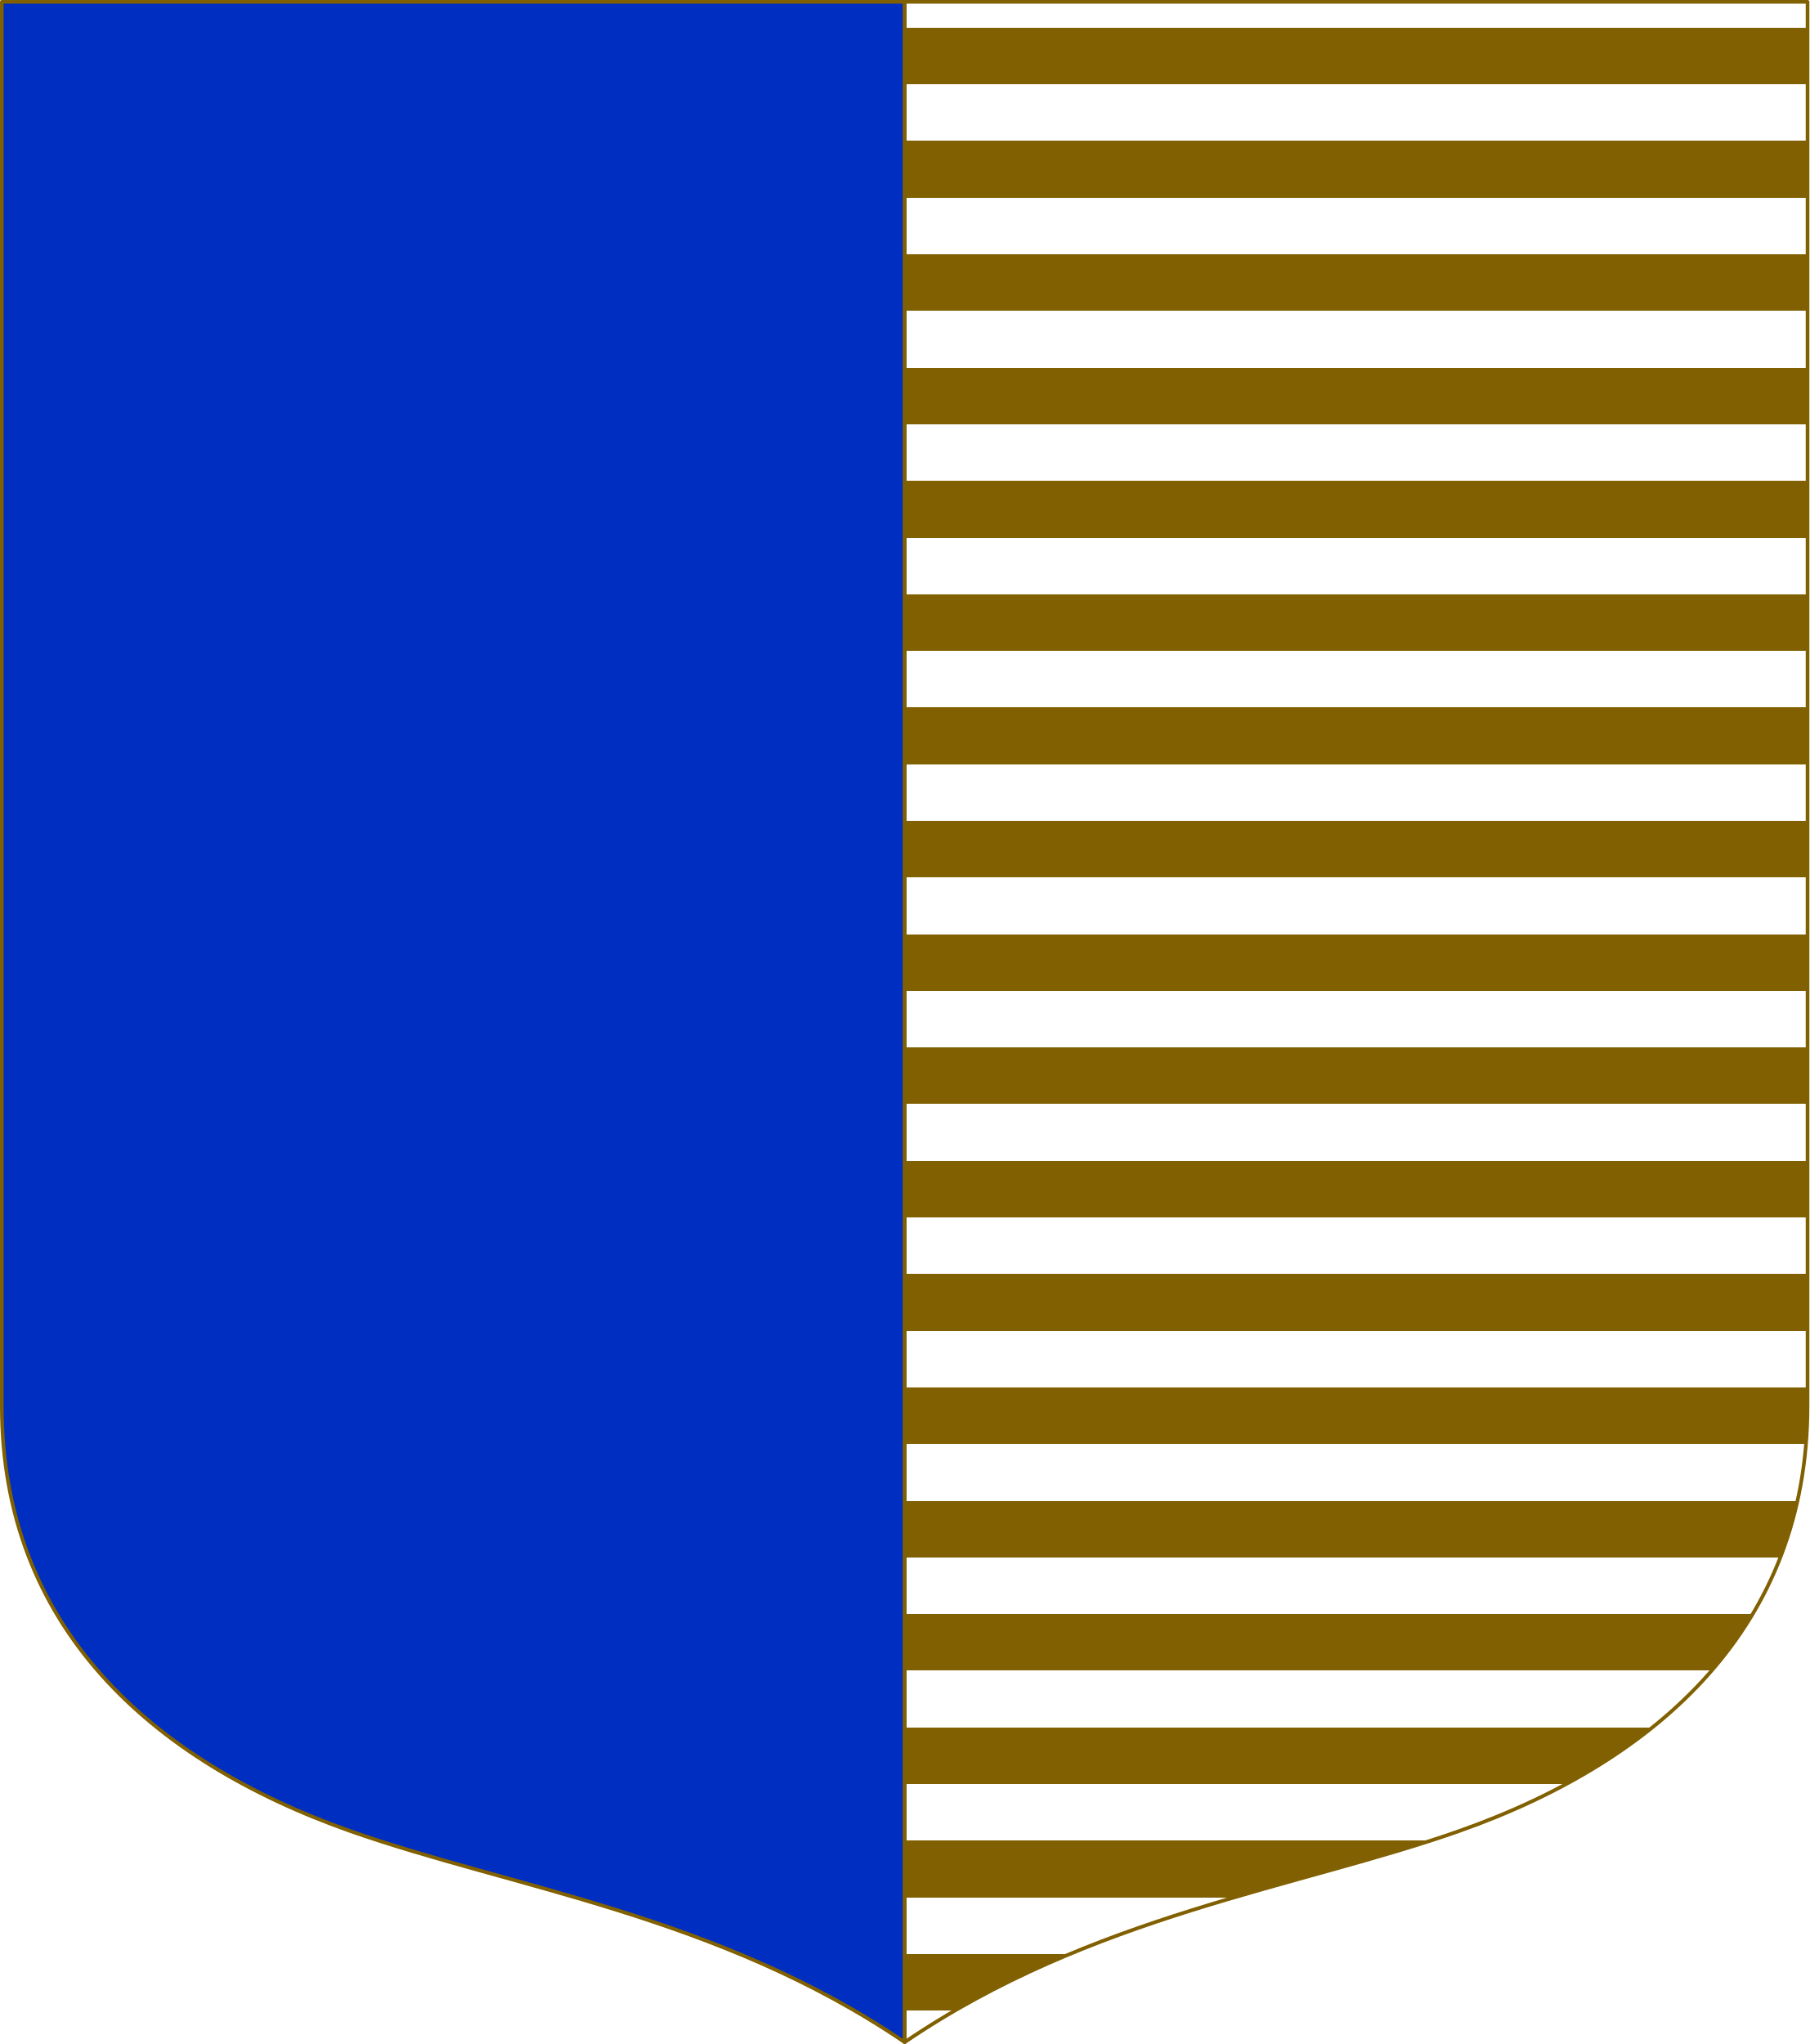
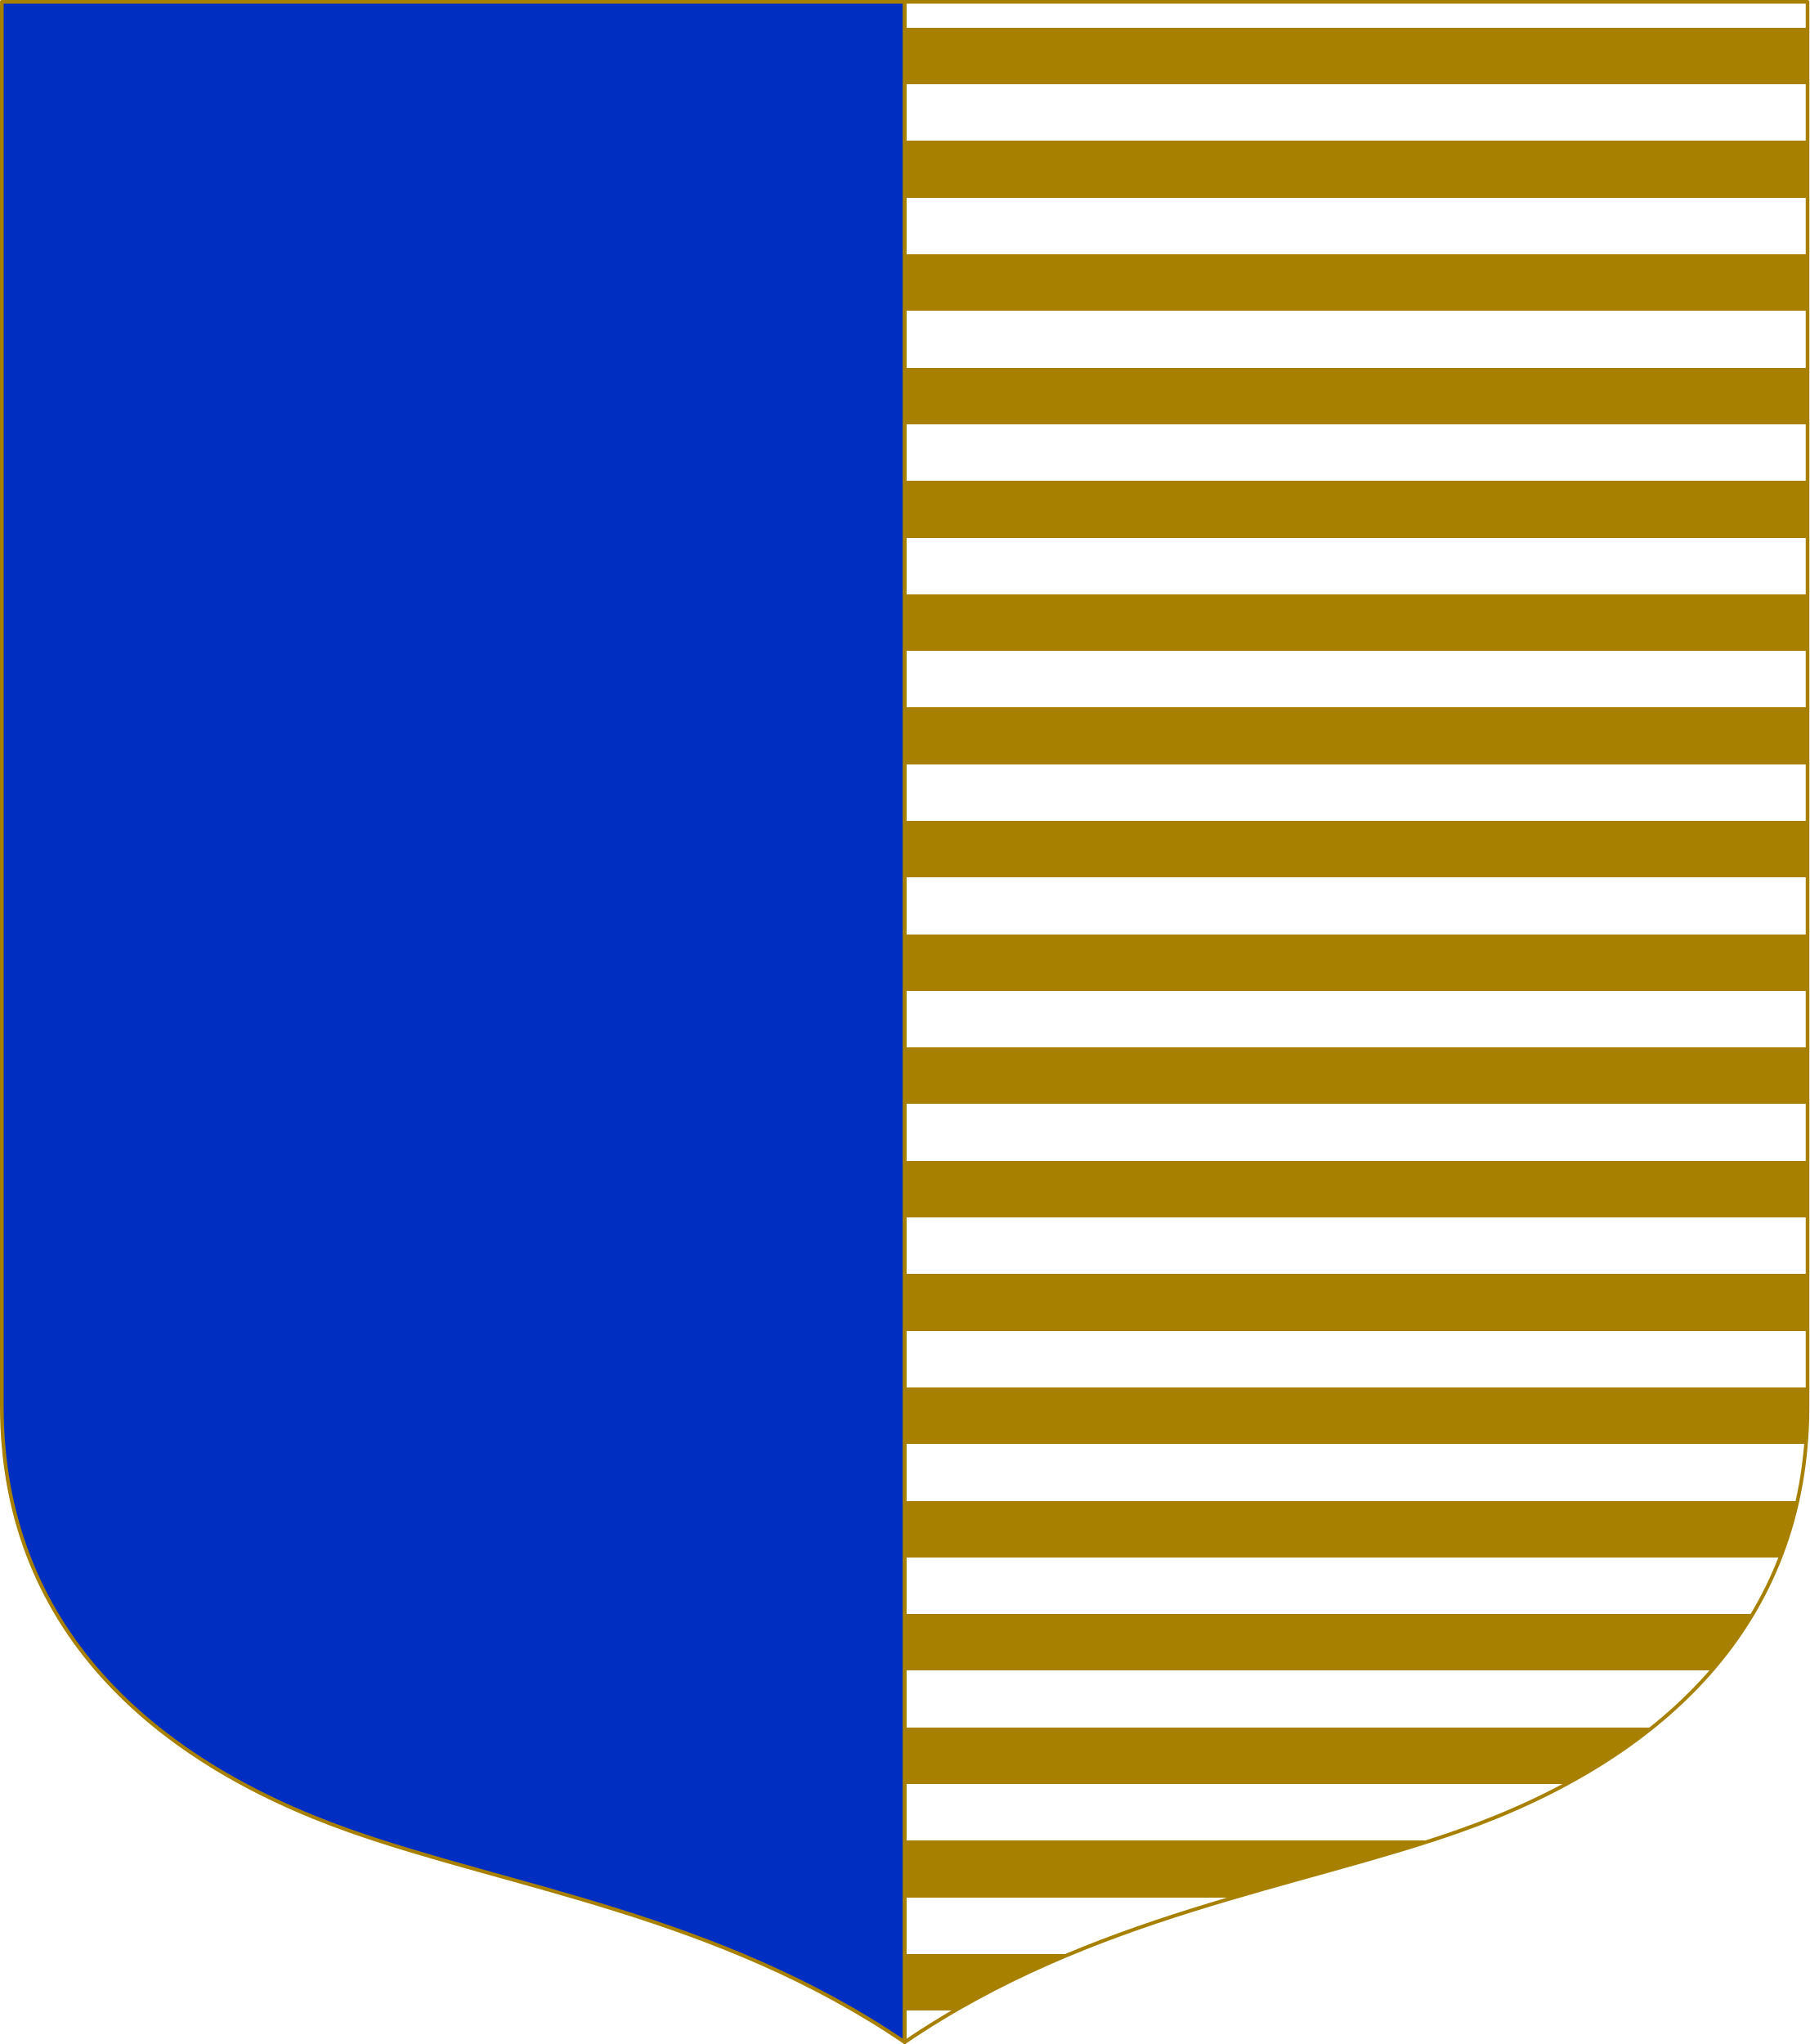
<svg xmlns="http://www.w3.org/2000/svg" xmlns:xlink="http://www.w3.org/1999/xlink" width="498.621" height="563.234" viewBox="0 0 131.927 149.022" version="1.1" id="svg8">
  <defs id="defs2">
    <linearGradient id="linearGradient4">
-       <stop style="stop-color:#ffffff;stop-opacity:0;" offset="0" id="stop1" />
-       <stop id="stop2" offset="0.5" style="stop-color:#ffffff;stop-opacity:0;" />
-       <stop style="stop-color:#806000;stop-opacity:1;" offset="0.5" id="stop3" />
-       <stop id="stop4" offset="1" style="stop-color:#806000;stop-opacity:1;" />
+       <stop style="stop-color:#a88000;stop-opacity:0;" offset="0" id="stop1" />
+       <stop id="stop2" offset="0.5" style="stop-color:#a88000;stop-opacity:0;" />
+       <stop style="stop-color:#a88000;stop-opacity:1;" offset="0.5" id="stop3" />
+       <stop id="stop4" offset="1" style="stop-color:#a88000;stop-opacity:1;" />
    </linearGradient>
    <pattern patternUnits="userSpaceOnUse" width="40.002" height="40" patternTransform="matrix(0.2645833,0,0,0.2645833,128.9397,235.4923)" id="pattern1788">
      <path id="circle1034" d="M 0,0 V 7.5 C 4.142,7.5 7.5,4.142 7.5,0 Z m 32.502,0 c 0,4.142 3.358,7.5 7.5,7.5 V 0 Z m -12.5,12.5 c -4.142,0 -7.5,3.358 -7.5,7.5 0,4.142 3.358,7.5 7.5,7.5 4.142,0 7.5,-3.358 7.5,-7.5 0,-4.142 -3.358,-7.5 -7.5,-7.5 z M 0,32.5 V 40 H 7.5 C 7.5,35.858 4.142,32.5 0,32.5 Z m 40.002,0 c -4.142,0 -7.5,3.358 -7.5,7.5 h 7.5 z" style="opacity:1;fill:#000000;fill-opacity:1;fill-rule:evenodd;stroke:none;stroke-width:5.433;stroke-linecap:butt;stroke-linejoin:round;stroke-miterlimit:4;stroke-dasharray:none;stroke-dashoffset:0;stroke-opacity:1" />
    </pattern>
-     <linearGradient xlink:href="#linearGradient4" id="linearGradient2574" x1="-165.258" y1="232.078" x2="-156.996" y2="232.078" gradientUnits="userSpaceOnUse" gradientTransform="rotate(90,-61.62919,259.0792)" spreadMethod="repeat" />
+     <linearGradient xlink:href="#linearGradient4" id="linearGradient2574" x1="-165.258" y1="232.078" x2="-156.996" y2="232.078" gradientUnits="userSpaceOnUse" gradientTransform="rotate(90,146.4099,467.1182)" spreadMethod="repeat" />
    <pattern patternUnits="userSpaceOnUse" width="40.002" height="40" patternTransform="translate(1357.739,307.5328)" preserveAspectRatio="xMidYMid" id="pattern43">
      <path id="path43" d="M 0,0 V 7.5 C 4.142,7.5 7.5,4.142 7.5,0 Z m 32.502,0 c 0,4.142 3.358,7.5 7.5,7.5 V 0 Z M 20.002,12.5 c -4.142,0 -7.5,3.358 -7.5,7.5 0,4.142 3.358,7.5 7.5,7.5 4.142,0 7.5,-3.358 7.5,-7.5 0,-4.142 -3.358,-7.5 -7.5,-7.5 z M 0,32.5 v 7.5 h 7.5 c 0,-4.142 -3.358,-7.5 -7.5,-7.5 z m 40.002,0 c -4.142,0 -7.5,3.358 -7.5,7.5 h 7.5 z" style="opacity:1;fill:#806000;fill-opacity:1;fill-rule:evenodd;stroke:none;stroke-width:5.433;stroke-linecap:butt;stroke-linejoin:round;stroke-miterlimit:4;stroke-dasharray:none;stroke-dashoffset:0;stroke-opacity:1" />
    </pattern>
  </defs>
  <g id="layer1" transform="translate(-324.0343,-157.567)">
    <g id="g13346" style="stroke:#806000;stroke-width:0.265;stroke-linecap:round;stroke-linejoin:round;stroke-miterlimit:4;stroke-dasharray:none;stroke-opacity:1" transform="translate(-129.1241,-148.843)" />
-     <g transform="translate(416.0781)" id="g1010">
-       <path style="fill:#002ec0;fill-opacity:1;stroke:#806000;stroke-width:0.265;stroke-linecap:round;stroke-linejoin:round;stroke-miterlimit:4;stroke-dasharray:none;stroke-opacity:1" d="m -26.08,157.699 h -65.831 v 102.379 c 0,15.993 10.795,25.82 25.36,30.969 11.742,4.151 26.848,6.148 40.471,15.41 z" id="path1006" />
-       <path id="path1008" d="m -26.08,157.699 h 65.831 v 102.379 c 0,15.993 -10.795,25.82 -25.36,30.969 -11.742,4.151 -26.848,6.148 -40.471,15.41 z" style="fill:url(#linearGradient2574);fill-opacity:1;stroke:#806000;stroke-width:0.265;stroke-linecap:round;stroke-linejoin:round;stroke-miterlimit:4;stroke-dasharray:none;stroke-opacity:1" />
-     </g>
+     <path style="fill:#002ec0;fill-opacity:1;stroke:#a88000;stroke-width:0.265;stroke-linecap:round;stroke-linejoin:round;stroke-miterlimit:4;stroke-dasharray:none;stroke-opacity:1" d="m 389.998,157.699 h -65.831 v 102.379 c 0,15.993 10.795,25.82 25.36,30.969 11.742,4.151 26.848,6.148 40.471,15.41 z" id="path1006" />
+     <path id="path1008" d="m 389.998,157.699 h 65.831 v 102.379 c 0,15.993 -10.795,25.82 -25.36,30.969 -11.742,4.151 -26.848,6.148 -40.471,15.41 z" style="fill:url(#linearGradient2574);fill-opacity:1;stroke:#a88000;stroke-width:0.265;stroke-linecap:round;stroke-linejoin:round;stroke-miterlimit:4;stroke-dasharray:none;stroke-opacity:1" />
  </g>
</svg>
